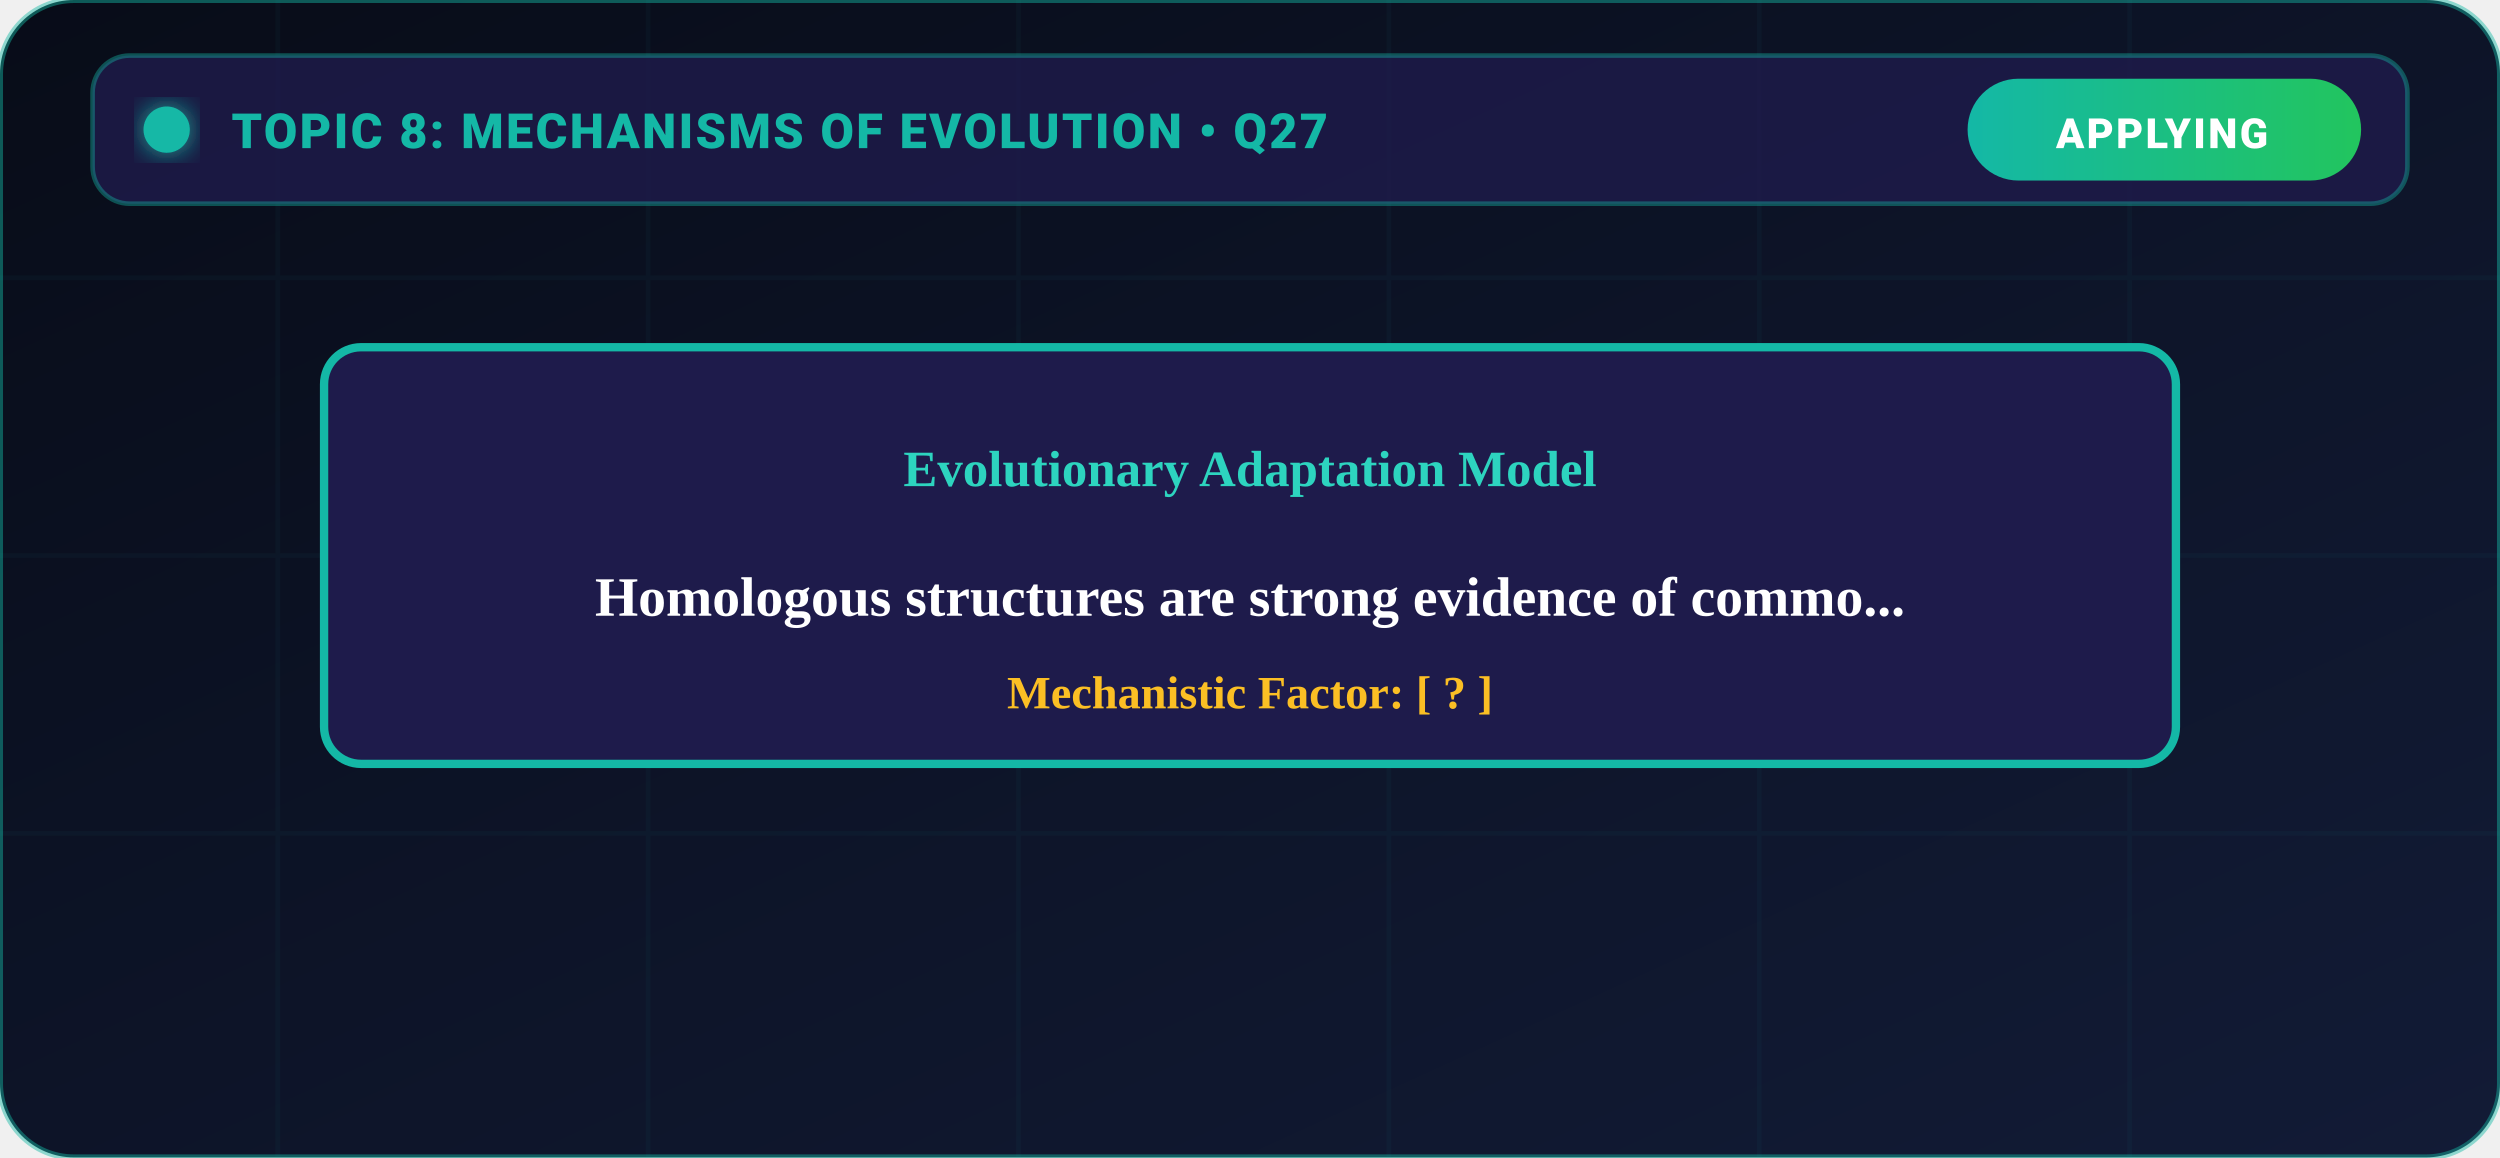
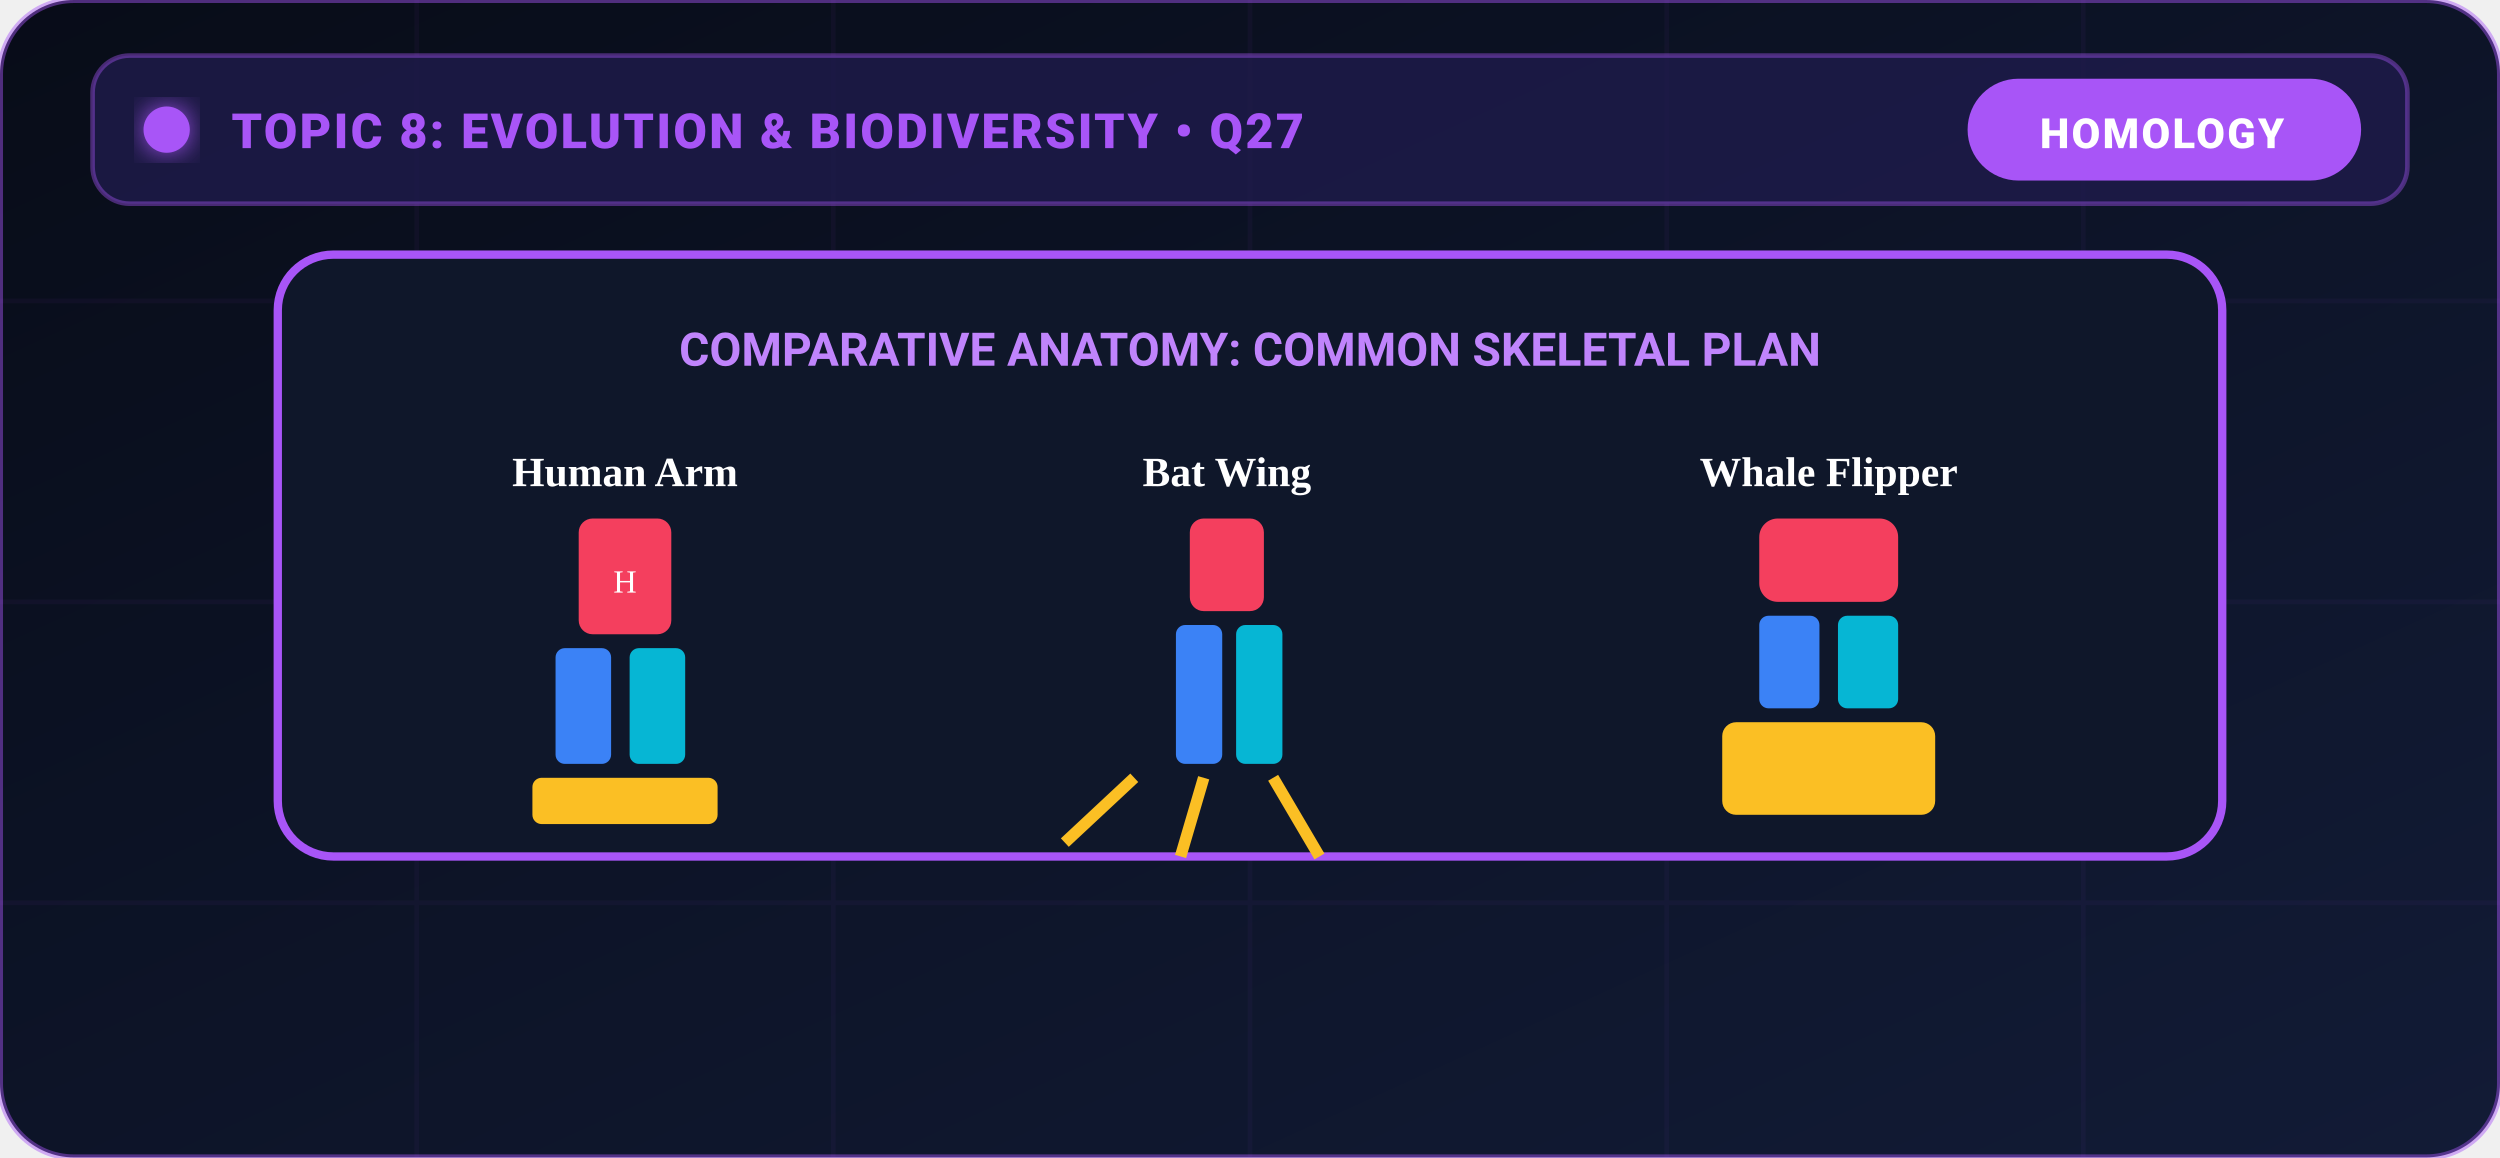
<svg xmlns="http://www.w3.org/2000/svg" viewBox="0 0 540 250" width="100%" height="100%">
  <defs>
-     <linearGradient id="bgGrad_t8_27" x1="0%" y1="0%" x2="100%" y2="100%">
+     <linearGradient id="bg_t8_27" x1="0%" y1="0%" x2="100%" y2="100%">
      <stop offset="0%" stop-color="#080c18" />
      <stop offset="50%" stop-color="#0d1428" />
      <stop offset="100%" stop-color="#121b36" />
-     </linearGradient>
-     <linearGradient id="primaryGrad_t8_27" x1="0%" y1="0%" x2="100%" y2="0%">
-       <stop offset="0%" stop-color="#14b8a6" />
-       <stop offset="100%" stop-color="#22c55e" />
    </linearGradient>
    <filter id="glow_t8_27" x="-20%" y="-20%" width="140%" height="140%">
      <feGaussianBlur stdDeviation="3" result="blur" />
      <feComposite in="SourceGraphic" in2="blur" operator="over" />
    </filter>
  </defs>
-   <rect width="540" height="250" rx="16" fill="url(#bgGrad_t8_27)" stroke="#14b8a6" stroke-width="1.3" stroke-opacity="0.45" />
-   <g opacity="0.04" stroke="#14b8a6" stroke-width="1">
-     <line x1="60" y1="0" x2="60" y2="250" />
-     <line x1="140" y1="0" x2="140" y2="250" />
-     <line x1="220" y1="0" x2="220" y2="250" />
-     <line x1="300" y1="0" x2="300" y2="250" />
-     <line x1="380" y1="0" x2="380" y2="250" />
-     <line x1="460" y1="0" x2="460" y2="250" />
-     <line x1="0" y1="60" x2="540" y2="60" />
-     <line x1="0" y1="120" x2="540" y2="120" />
-     <line x1="0" y1="180" x2="540" y2="180" />
+   <rect width="540" height="250" rx="16" fill="url(#bg_t8_27)" stroke="#a855f7" stroke-width="1.3" stroke-opacity="0.45" />
+   <g opacity="0.04" stroke="#a855f7" stroke-width="1">
+     <line x1="90" y1="0" x2="90" y2="250" />
+     <line x1="180" y1="0" x2="180" y2="250" />
+     <line x1="270" y1="0" x2="270" y2="250" />
+     <line x1="360" y1="0" x2="360" y2="250" />
+     <line x1="450" y1="0" x2="450" y2="250" />
+     <line x1="0" y1="65" x2="540" y2="65" />
+     <line x1="0" y1="130" x2="540" y2="130" />
+     <line x1="0" y1="195" x2="540" y2="195" />
  </g>
-   <rect x="20" y="12" width="500" height="32" rx="8" fill="#1e1b4b" fill-opacity="0.8" stroke="#14b8a6" stroke-width="1" stroke-opacity="0.4" />
-   <circle cx="36" cy="28" r="5" fill="#14b8a6" filter="url(#glow_t8_27)" />
-   <text x="50" y="32" fill="#14b8a6" font-family="'Segoe UI', Roboto, sans-serif" font-size="10.5" font-weight="900" letter-spacing="0.5">TOPIC 8: MECHANISMS OF EVOLUTION • Q27</text>
-   <rect x="425" y="17" width="85" height="22" rx="11" fill="url(#primaryGrad_t8_27)" />
-   <text x="467" y="32" fill="#ffffff" font-family="'Segoe UI', Roboto, sans-serif" font-size="9" font-weight="900" text-anchor="middle" letter-spacing="0.5">APPLYING</text>
-   <g transform="translate(0, 10)">
-     <g transform="translate(70, 65)">
-       <rect x="0" y="0" width="400" height="90" rx="8" fill="#1e1b4b" stroke="#14b8a6" stroke-width="1.8" />
-       <text x="200" y="30" fill="#2dd4bf" font-size="11" font-weight="bold" text-anchor="middle">Evolutionary Adaptation Model</text>
-       <text x="200" y="58" fill="#ffffff" font-size="12" font-weight="bold" text-anchor="middle">Homologous structures are strong evidence of commo...</text>
-       <text x="200" y="78" fill="#fbbf24" font-size="10" font-weight="bold" text-anchor="middle">Mechanistic Factor: [ ? ]</text>
+   <rect x="20" y="12" width="500" height="32" rx="8" fill="#1e1b4b" fill-opacity="0.8" stroke="#a855f7" stroke-width="1" stroke-opacity="0.4" />
+   <circle cx="36" cy="28" r="5" fill="#a855f7" filter="url(#glow_t8_27)" />
+   <text x="50" y="32" fill="#a855f7" font-family="'Segoe UI', Roboto, sans-serif" font-size="10.5" font-weight="900" letter-spacing="0.5">TOPIC 8: EVOLUTION &amp; BIODIVERSITY • Q27</text>
+   <rect x="425" y="17" width="85" height="22" rx="11" fill="#a855f7" />
+   <text x="467" y="32" fill="#ffffff" font-family="'Segoe UI', Roboto, sans-serif" font-size="9" font-weight="900" text-anchor="middle" letter-spacing="0.5">HOMOLOGY</text>
+   <g transform="translate(60, 55)">
+     <rect x="0" y="0" width="420" height="130" rx="12" fill="#0f172a" stroke="#a855f7" stroke-width="1.8" />
+     <text x="210" y="24" fill="#c084fc" font-family="'Segoe UI', Roboto, sans-serif" font-size="10" font-weight="bold" text-anchor="middle">COMPARATIVE ANATOMY: COMMON SKELETAL PLAN</text>
+     <g transform="translate(30, 35)">
+       <text x="45" y="15" fill="#ffffff" font-size="9" font-weight="bold" text-anchor="middle">Human Arm</text>
+       <rect x="35" y="22" width="20" height="25" rx="3" fill="#f43f5e" />
+       <text x="45" y="38" fill="#ffffff" font-size="7" text-anchor="middle">H</text>
+       <rect x="30" y="50" width="12" height="25" rx="2" fill="#3b82f6" />
+       <rect x="46" y="50" width="12" height="25" rx="2" fill="#06b6d4" />
+       <rect x="25" y="78" width="40" height="10" rx="2" fill="#fbbf24" />
+     </g>
+     <g transform="translate(160, 35)">
+       <text x="45" y="15" fill="#ffffff" font-size="9" font-weight="bold" text-anchor="middle">Bat Wing</text>
+       <rect x="37" y="22" width="16" height="20" rx="3" fill="#f43f5e" />
+       <rect x="34" y="45" width="10" height="30" rx="2" fill="#3b82f6" />
+       <rect x="47" y="45" width="10" height="30" rx="2" fill="#06b6d4" />
+       <line x1="25" y1="78" x2="10" y2="92" stroke="#fbbf24" stroke-width="2.5" />
+       <line x1="40" y1="78" x2="35" y2="95" stroke="#fbbf24" stroke-width="2.5" />
+       <line x1="55" y1="78" x2="65" y2="95" stroke="#fbbf24" stroke-width="2.5" />
+     </g>
+     <g transform="translate(290, 35)">
+       <text x="45" y="15" fill="#ffffff" font-size="9" font-weight="bold" text-anchor="middle">Whale Flipper</text>
+       <rect x="30" y="22" width="30" height="18" rx="4" fill="#f43f5e" />
+       <rect x="30" y="43" width="13" height="20" rx="2" fill="#3b82f6" />
+       <rect x="47" y="43" width="13" height="20" rx="2" fill="#06b6d4" />
+       <rect x="22" y="66" width="46" height="20" rx="3" fill="#fbbf24" />
    </g>
  </g>
</svg>
